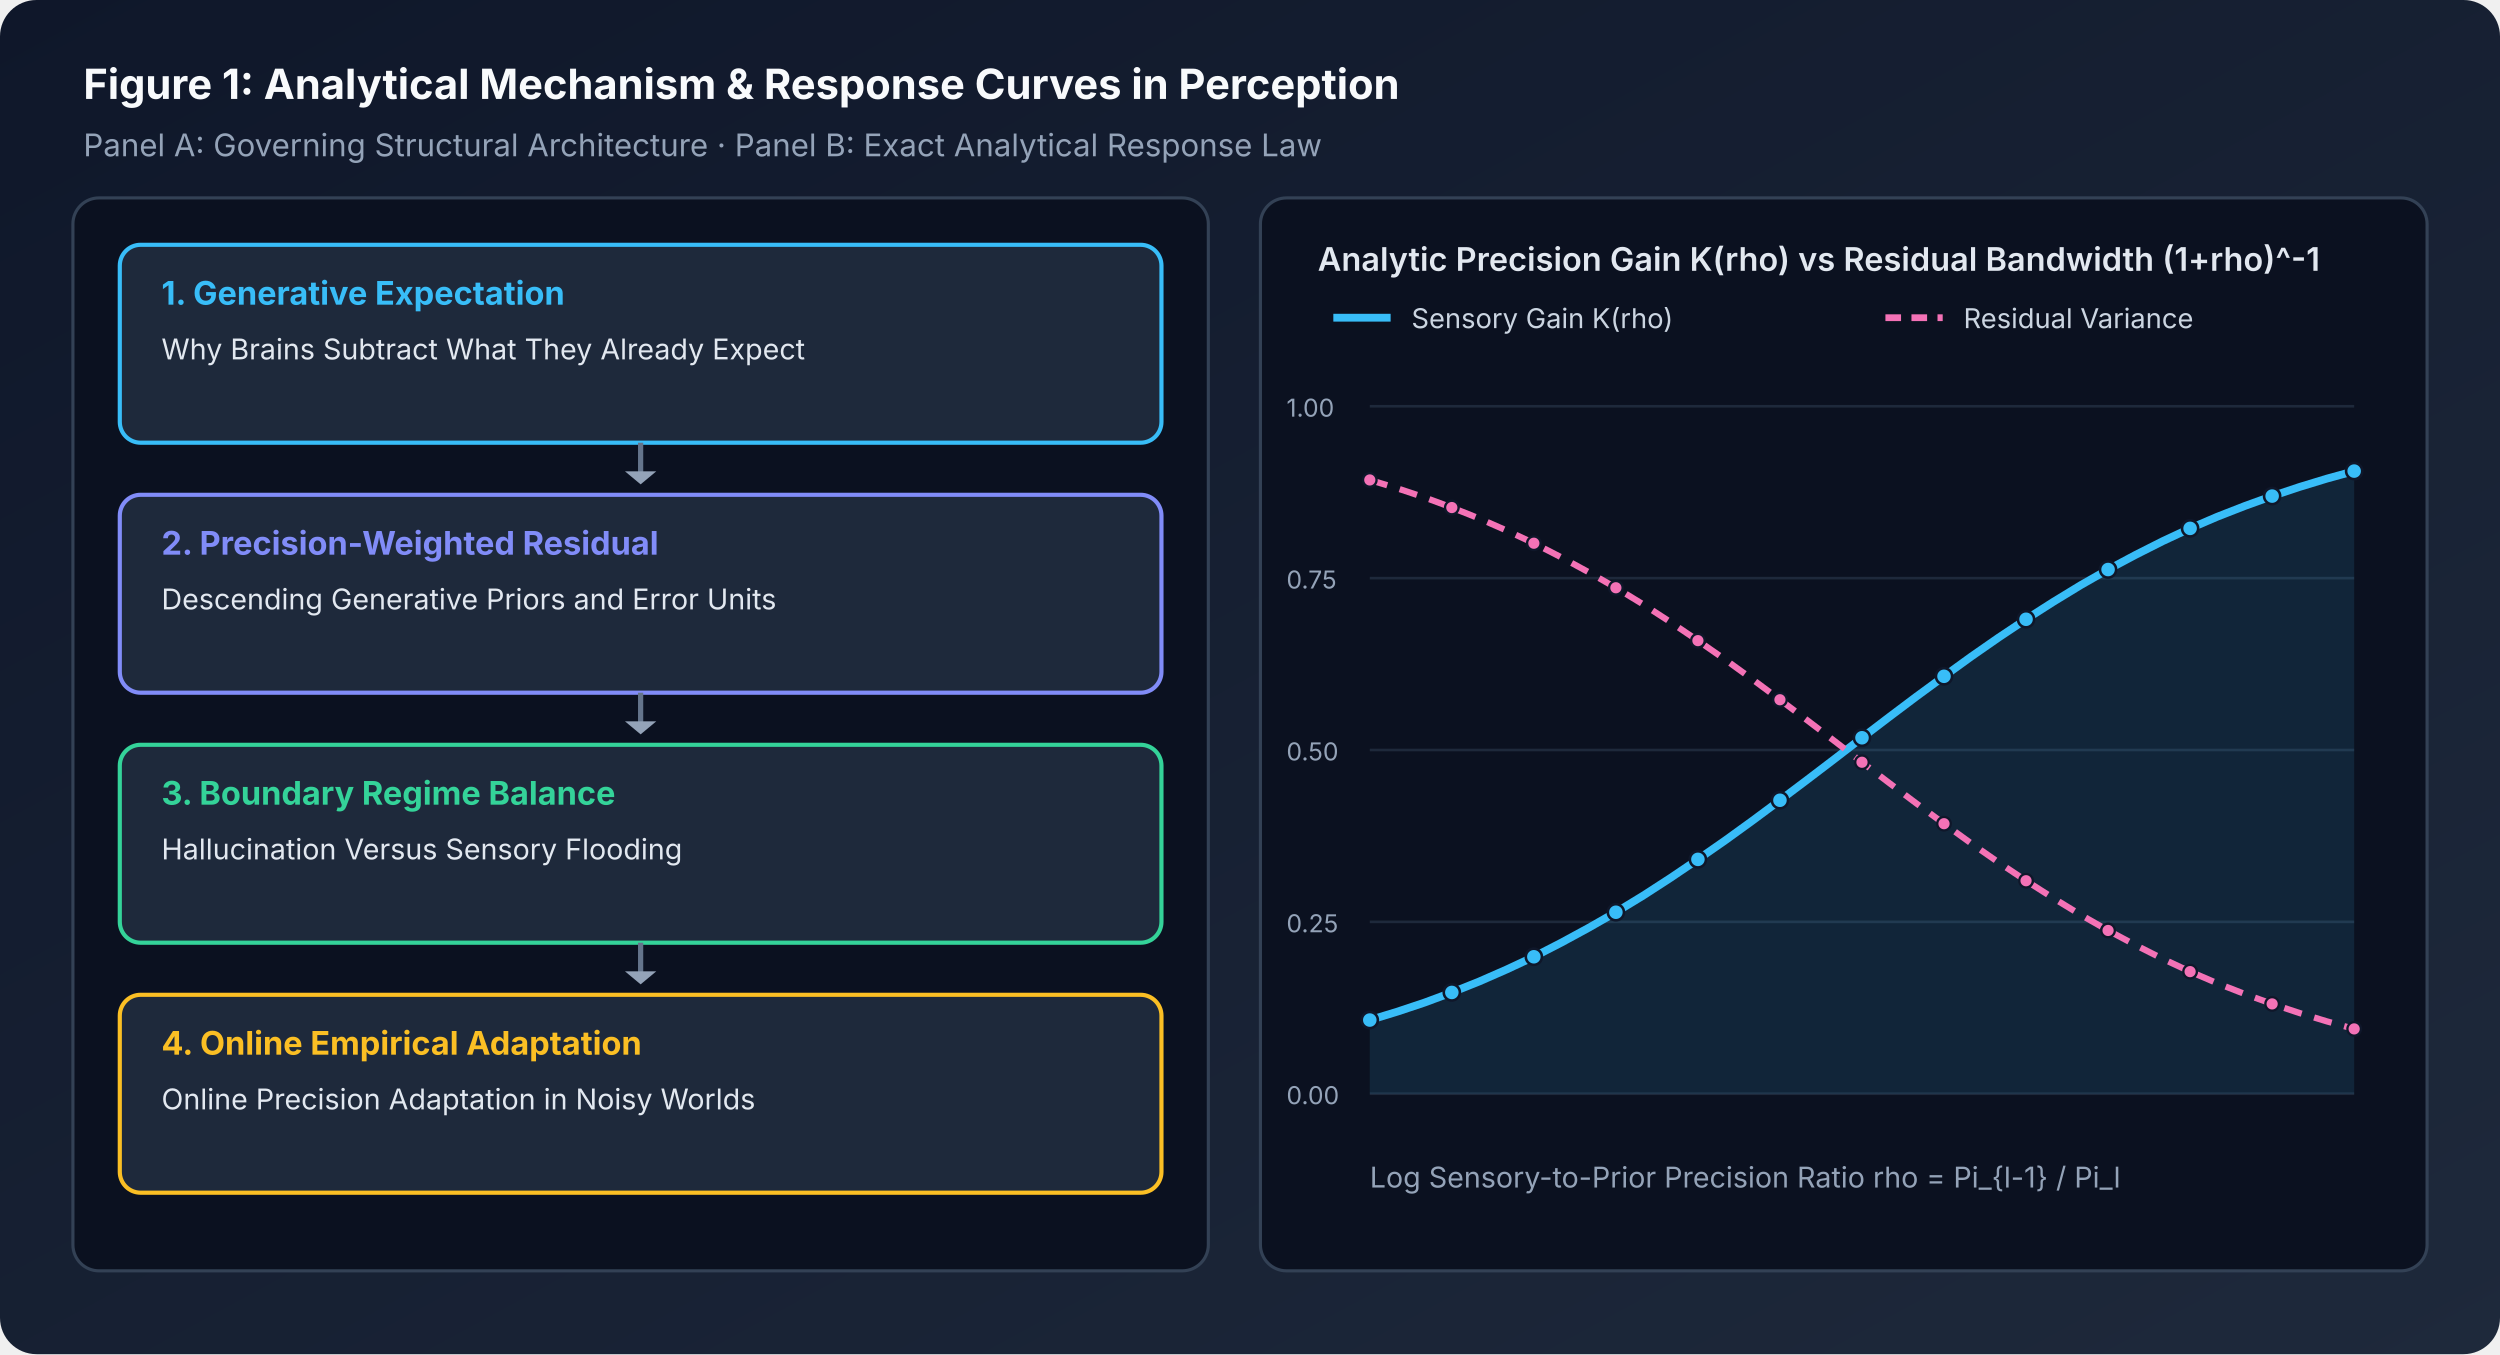
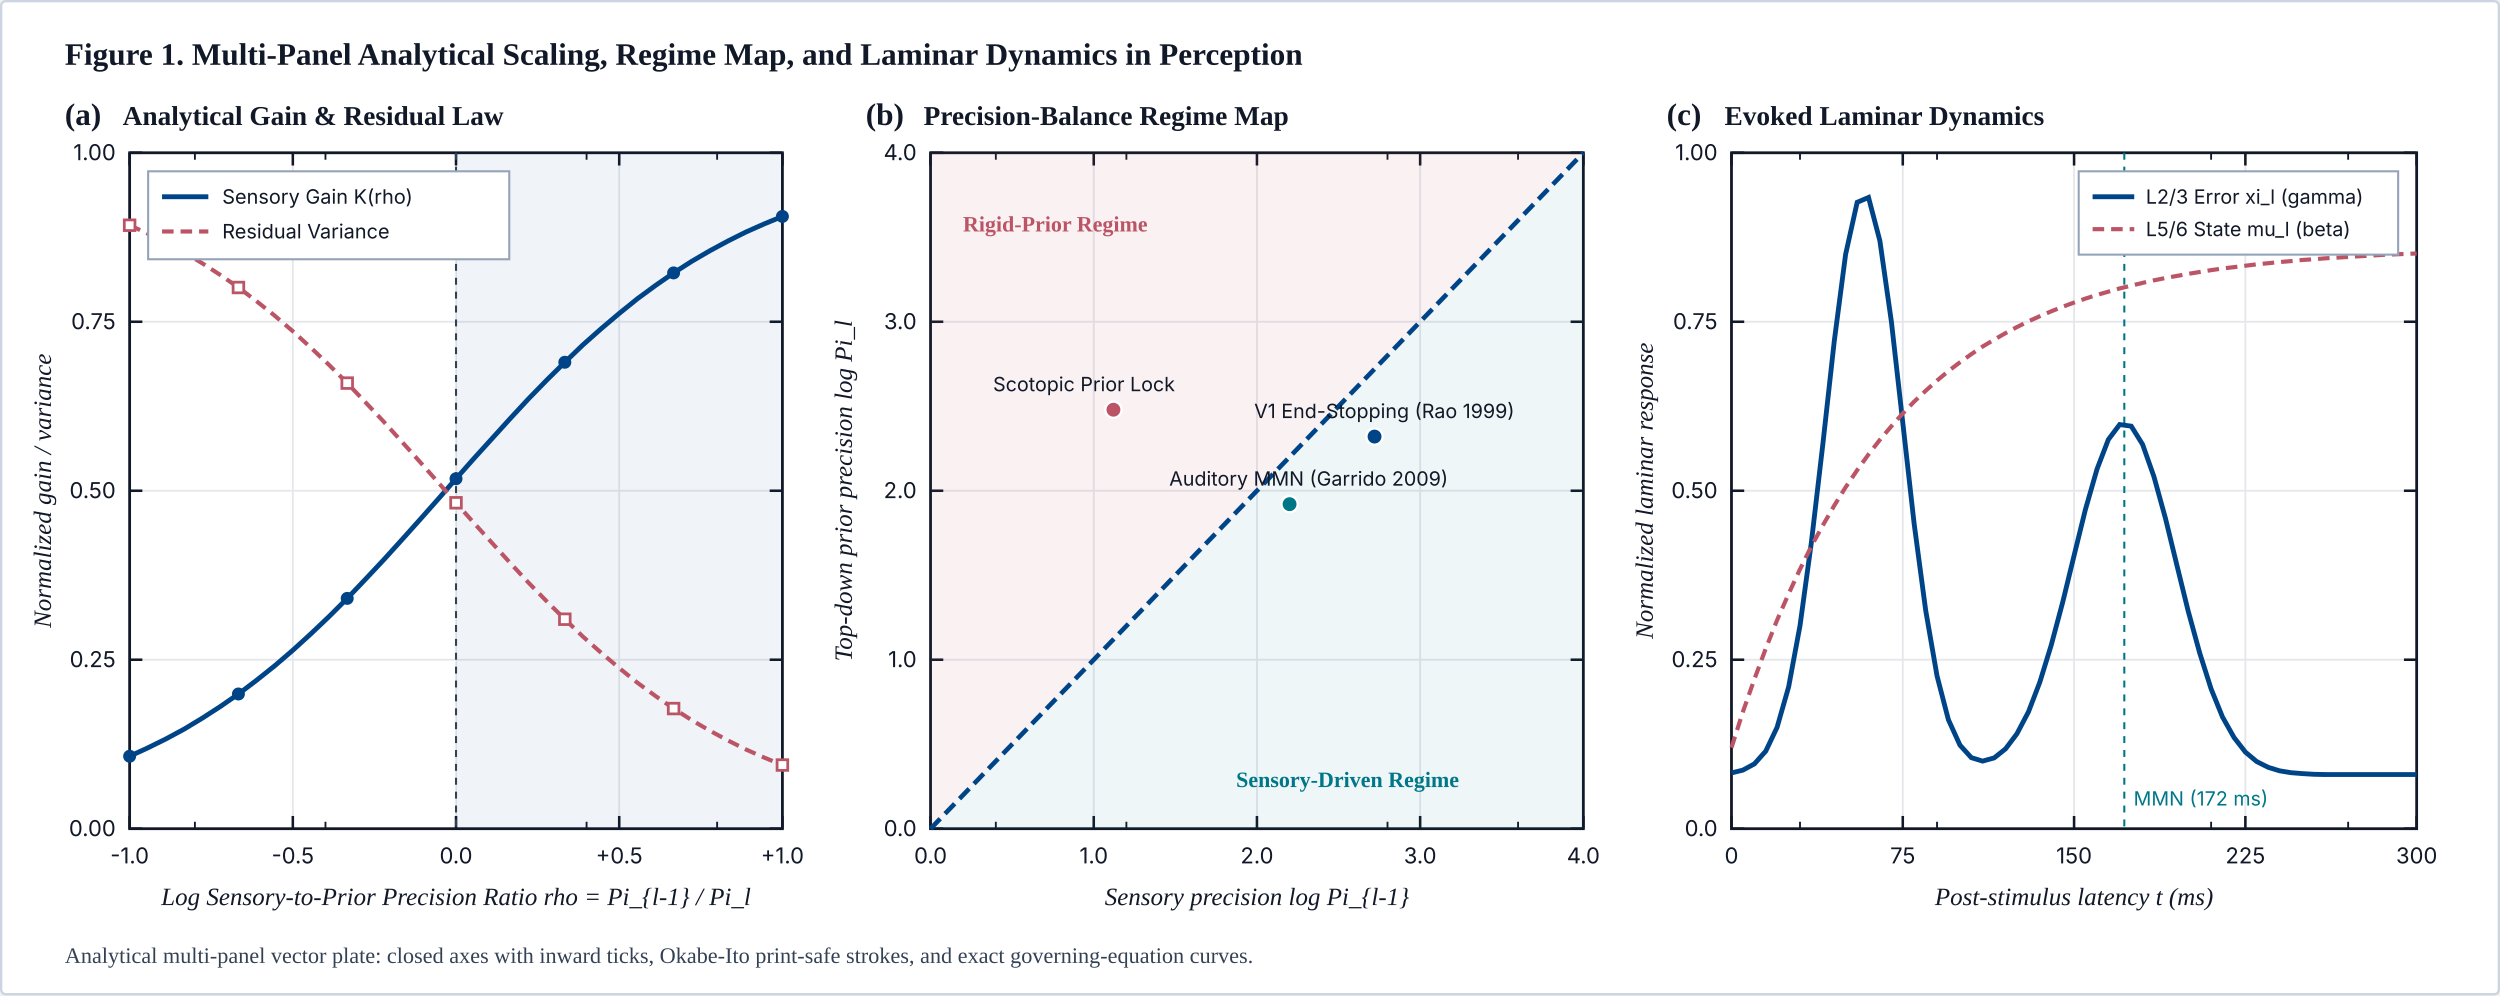
- <svg xmlns="http://www.w3.org/2000/svg" viewBox="0 0 960 520" width="960" height="520" role="img">
-   <defs>
-     <linearGradient id="domFigBg" x1="0%" y1="0%" x2="100%" y2="100%">
-       <stop offset="0%" stop-color="#0f172a" />
-       <stop offset="100%" stop-color="#1e293b" />
-     </linearGradient>
-   </defs>
-   <rect x="0" y="0" width="960" height="520" rx="14" fill="url(#domFigBg)" />
-   <text x="32" y="38" fill="#f8fafc" font-family="Inter, system-ui, sans-serif" font-size="16" font-weight="700">Figure 1: Analytical Mechanism &amp; Response Curves in Perception</text>
-   <text x="32" y="60" fill="#94a3b8" font-family="Inter, system-ui, sans-serif" font-size="12">Panel A: Governing Structural Architecture   ·   Panel B: Exact Analytical Response Law</text>
-   <rect x="28" y="76" width="436" height="412" rx="10" fill="#0b1120" stroke="#334155" stroke-width="1.2" />
-   <rect x="46" y="94" width="400" height="76" rx="8" fill="#1e293b" stroke="#38bdf8" stroke-width="1.6" />
-   <text x="62" y="117" fill="#38bdf8" font-family="Inter, system-ui, sans-serif" font-size="12.5" font-weight="700">1. Generative Expectation</text>
-   <text x="62" y="138" fill="#e2e8f0" font-family="Inter, system-ui, sans-serif" font-size="11">Why Brains Subtract What They Already Expect</text>
-   <line x1="246" y1="170" x2="246" y2="182" stroke="#64748b" stroke-width="2" />
-   <polygon points="240,181 252,181 246,186" fill="#94a3b8" />
-   <rect x="46" y="190" width="400" height="76" rx="8" fill="#1e293b" stroke="#818cf8" stroke-width="1.6" />
-   <text x="62" y="213" fill="#818cf8" font-family="Inter, system-ui, sans-serif" font-size="12.5" font-weight="700">2. Precision-Weighted Residual</text>
-   <text x="62" y="234" fill="#e2e8f0" font-family="Inter, system-ui, sans-serif" font-size="11">Descending Generative Priors and Error Units</text>
-   <line x1="246" y1="266" x2="246" y2="278" stroke="#64748b" stroke-width="2" />
-   <polygon points="240,277 252,277 246,282" fill="#94a3b8" />
-   <rect x="46" y="286" width="400" height="76" rx="8" fill="#1e293b" stroke="#34d399" stroke-width="1.6" />
-   <text x="62" y="309" fill="#34d399" font-family="Inter, system-ui, sans-serif" font-size="12.5" font-weight="700">3. Boundary Regime Balance</text>
-   <text x="62" y="330" fill="#e2e8f0" font-family="Inter, system-ui, sans-serif" font-size="11">Hallucination Versus Sensory Flooding</text>
-   <line x1="246" y1="362" x2="246" y2="374" stroke="#64748b" stroke-width="2" />
-   <polygon points="240,373 252,373 246,378" fill="#94a3b8" />
-   <rect x="46" y="382" width="400" height="76" rx="8" fill="#1e293b" stroke="#fbbf24" stroke-width="1.6" />
-   <text x="62" y="405" fill="#fbbf24" font-family="Inter, system-ui, sans-serif" font-size="12.5" font-weight="700">4. Online Empirical Adaptation</text>
-   <text x="62" y="426" fill="#e2e8f0" font-family="Inter, system-ui, sans-serif" font-size="11">Online Precision Adaptation in Noisy Worlds</text>
-   <rect x="484" y="76" width="448" height="412" rx="10" fill="#0b1120" stroke="#334155" stroke-width="1.2" />
-   <text x="506" y="104" fill="#e2e8f0" font-family="Inter, system-ui, sans-serif" font-size="12.5" font-weight="600">Analytic Precision Gain K(rho) vs Residual Bandwidth (1+rho)^-1</text>
-   <line x1="512" y1="122" x2="534" y2="122" stroke="#38bdf8" stroke-width="3" />
-   <text x="542" y="126" fill="#cbd5e1" font-family="Inter, system-ui, sans-serif" font-size="10.5">Sensory Gain K(rho)</text>
-   <line x1="724" y1="122" x2="746" y2="122" stroke="#f472b6" stroke-width="2.6" stroke-dasharray="6 4" />
-   <text x="754" y="126" fill="#cbd5e1" font-family="Inter, system-ui, sans-serif" font-size="10.5">Residual Variance</text>
-   <line x1="526" y1="420" x2="904" y2="420" stroke="#1e293b" stroke-width="1" />
-   <line x1="526" y1="354" x2="904" y2="354" stroke="#1e293b" stroke-width="1" />
-   <line x1="526" y1="288" x2="904" y2="288" stroke="#1e293b" stroke-width="1" />
-   <line x1="526" y1="222" x2="904" y2="222" stroke="#1e293b" stroke-width="1" />
-   <line x1="526" y1="156" x2="904" y2="156" stroke="#1e293b" stroke-width="1" />
-   <text x="494" y="424" fill="#94a3b8" font-family="Inter, system-ui, sans-serif" font-size="9.5">0.00</text>
-   <text x="494" y="358" fill="#94a3b8" font-family="Inter, system-ui, sans-serif" font-size="9.5">0.25</text>
-   <text x="494" y="292" fill="#94a3b8" font-family="Inter, system-ui, sans-serif" font-size="9.5">0.50</text>
-   <text x="494" y="226" fill="#94a3b8" font-family="Inter, system-ui, sans-serif" font-size="9.5">0.75</text>
-   <text x="494" y="160" fill="#94a3b8" font-family="Inter, system-ui, sans-serif" font-size="9.5">1.00</text>
-   <polygon points="526.0,420.0 526.0,391.7 536.5,388.5 547.0,385.0 557.5,381.1 568.0,376.9 578.5,372.3 589.0,367.4 599.5,362.0 610.0,356.3 620.5,350.3 631.0,343.9 641.5,337.1 652.0,330.0 662.5,322.7 673.0,315.1 683.5,307.3 694.0,299.4 704.5,291.4 715.0,283.3 725.5,275.3 736.0,267.4 746.5,259.7 757.0,252.1 767.5,244.8 778.0,237.8 788.5,231.1 799.0,224.7 809.5,218.7 820.0,213.1 830.5,207.8 841.0,202.9 851.5,198.4 862.0,194.3 872.5,190.5 883.0,187.0 893.5,183.8 904.0,180.9 904.0,420.0" fill="#38bdf8" opacity="0.12" />
-   <path d="M526.0,391.7 L536.5,388.5 L547.0,385.0 L557.5,381.1 L568.0,376.9 L578.5,372.3 L589.0,367.4 L599.5,362.0 L610.0,356.3 L620.5,350.3 L631.0,343.9 L641.5,337.1 L652.0,330.0 L662.5,322.7 L673.0,315.1 L683.5,307.3 L694.0,299.4 L704.5,291.4 L715.0,283.3 L725.5,275.3 L736.0,267.4 L746.5,259.7 L757.0,252.1 L767.5,244.8 L778.0,237.8 L788.5,231.1 L799.0,224.7 L809.5,218.7 L820.0,213.1 L830.5,207.8 L841.0,202.9 L851.5,198.4 L862.0,194.3 L872.5,190.5 L883.0,187.0 L893.5,183.8 L904.0,180.9" fill="none" stroke="#38bdf8" stroke-width="3.0" />
-   <path d="M526.0,184.3 L536.5,187.5 L547.0,191.0 L557.5,194.9 L568.0,199.1 L578.5,203.7 L589.0,208.6 L599.5,214.0 L610.0,219.7 L620.5,225.7 L631.0,232.1 L641.5,238.9 L652.0,246.0 L662.5,253.3 L673.0,260.9 L683.5,268.7 L694.0,276.6 L704.5,284.6 L715.0,292.7 L725.5,300.7 L736.0,308.6 L746.5,316.3 L757.0,323.9 L767.5,331.2 L778.0,338.2 L788.5,344.9 L799.0,351.3 L809.5,357.3 L820.0,362.9 L830.5,368.2 L841.0,373.1 L851.5,377.6 L862.0,381.7 L872.5,385.5 L883.0,389.0 L893.5,392.2 L904.0,395.1" fill="none" stroke="#f472b6" stroke-width="2.4" stroke-dasharray="7 5" />
-   <circle cx="526.0" cy="391.7" r="3.1" fill="#38bdf8" stroke="#0f172a" stroke-width="1.0" />
-   <circle cx="526.0" cy="184.3" r="2.6" fill="#f472b6" stroke="#0f172a" stroke-width="0.9" />
-   <circle cx="557.5" cy="381.1" r="3.1" fill="#38bdf8" stroke="#0f172a" stroke-width="1.0" />
-   <circle cx="557.5" cy="194.9" r="2.6" fill="#f472b6" stroke="#0f172a" stroke-width="0.9" />
-   <circle cx="589.0" cy="367.4" r="3.1" fill="#38bdf8" stroke="#0f172a" stroke-width="1.0" />
-   <circle cx="589.0" cy="208.6" r="2.6" fill="#f472b6" stroke="#0f172a" stroke-width="0.9" />
-   <circle cx="620.5" cy="350.3" r="3.1" fill="#38bdf8" stroke="#0f172a" stroke-width="1.0" />
-   <circle cx="620.5" cy="225.7" r="2.6" fill="#f472b6" stroke="#0f172a" stroke-width="0.9" />
-   <circle cx="652.0" cy="330.0" r="3.1" fill="#38bdf8" stroke="#0f172a" stroke-width="1.0" />
-   <circle cx="652.0" cy="246.0" r="2.6" fill="#f472b6" stroke="#0f172a" stroke-width="0.9" />
-   <circle cx="683.5" cy="307.3" r="3.1" fill="#38bdf8" stroke="#0f172a" stroke-width="1.0" />
-   <circle cx="683.5" cy="268.7" r="2.6" fill="#f472b6" stroke="#0f172a" stroke-width="0.9" />
-   <circle cx="715.0" cy="283.3" r="3.1" fill="#38bdf8" stroke="#0f172a" stroke-width="1.0" />
-   <circle cx="715.0" cy="292.7" r="2.6" fill="#f472b6" stroke="#0f172a" stroke-width="0.9" />
-   <circle cx="746.5" cy="259.7" r="3.1" fill="#38bdf8" stroke="#0f172a" stroke-width="1.0" />
-   <circle cx="746.5" cy="316.3" r="2.6" fill="#f472b6" stroke="#0f172a" stroke-width="0.9" />
-   <circle cx="778.0" cy="237.8" r="3.1" fill="#38bdf8" stroke="#0f172a" stroke-width="1.0" />
-   <circle cx="778.0" cy="338.2" r="2.6" fill="#f472b6" stroke="#0f172a" stroke-width="0.9" />
-   <circle cx="809.5" cy="218.7" r="3.1" fill="#38bdf8" stroke="#0f172a" stroke-width="1.0" />
-   <circle cx="809.5" cy="357.3" r="2.6" fill="#f472b6" stroke="#0f172a" stroke-width="0.9" />
-   <circle cx="841.0" cy="202.9" r="3.1" fill="#38bdf8" stroke="#0f172a" stroke-width="1.0" />
-   <circle cx="841.0" cy="373.1" r="2.6" fill="#f472b6" stroke="#0f172a" stroke-width="0.9" />
-   <circle cx="872.5" cy="190.5" r="3.1" fill="#38bdf8" stroke="#0f172a" stroke-width="1.0" />
-   <circle cx="872.5" cy="385.5" r="2.6" fill="#f472b6" stroke="#0f172a" stroke-width="0.9" />
-   <circle cx="904.0" cy="180.9" r="3.1" fill="#38bdf8" stroke="#0f172a" stroke-width="1.0" />
-   <circle cx="904.0" cy="395.1" r="2.6" fill="#f472b6" stroke="#0f172a" stroke-width="0.9" />
-   <text x="526" y="456" fill="#94a3b8" font-family="Inter, system-ui, sans-serif" font-size="11">Log Sensory-to-Prior Precision Ratio rho = Pi_{l-1} / Pi_l</text>
+ <svg xmlns="http://www.w3.org/2000/svg" viewBox="0 0 1080 430" width="1080" height="430" role="img" data-figure-style="journal-multipanel">
+   <rect x="0.5" y="0.5" width="1079" height="429" rx="2" fill="#ffffff" stroke="#cbd5e1" stroke-width="1" />
+   <text x="28" y="28" fill="#111827" font-family="Georgia, 'Times New Roman', serif" font-size="13.5" font-weight="700">Figure 1. Multi-Panel Analytical Scaling, Regime Map, and Laminar Dynamics in Perception</text>
+   <text x="28.0" y="54.0" fill="#111827" font-family="Georgia, 'Times New Roman', serif" font-size="13.5" font-weight="700">(a)</text>
+   <text x="53.0" y="54.0" fill="#111827" font-family="Georgia, 'Times New Roman', serif" font-size="11.8" font-weight="600">Analytical Gain &amp; Residual Law</text>
+   <line x1="56.0" y1="358.0" x2="338.0" y2="358.0" stroke="#e5e7eb" stroke-width="0.8" />
+   <line x1="56.0" y1="285.0" x2="338.0" y2="285.0" stroke="#e5e7eb" stroke-width="0.8" />
+   <line x1="56.0" y1="212.0" x2="338.0" y2="212.0" stroke="#e5e7eb" stroke-width="0.8" />
+   <line x1="56.0" y1="139.0" x2="338.0" y2="139.0" stroke="#e5e7eb" stroke-width="0.8" />
+   <line x1="56.0" y1="66.0" x2="338.0" y2="66.0" stroke="#e5e7eb" stroke-width="0.8" />
+   <line x1="56.0" y1="66.0" x2="56.0" y2="358.0" stroke="#e5e7eb" stroke-width="0.8" />
+   <line x1="126.5" y1="66.0" x2="126.5" y2="358.0" stroke="#e5e7eb" stroke-width="0.8" />
+   <line x1="197.0" y1="66.0" x2="197.0" y2="358.0" stroke="#e5e7eb" stroke-width="0.8" />
+   <line x1="267.5" y1="66.0" x2="267.5" y2="358.0" stroke="#e5e7eb" stroke-width="0.8" />
+   <line x1="338.0" y1="66.0" x2="338.0" y2="358.0" stroke="#e5e7eb" stroke-width="0.8" />
+   <rect x="56.0" y="66.0" width="282.0" height="292.0" fill="none" stroke="#111827" stroke-width="1.2" />
+   <line x1="56.0" y1="358.0" x2="56.0" y2="352.5" stroke="#111827" stroke-width="1.1" />
+   <line x1="56.0" y1="66.0" x2="56.0" y2="71.5" stroke="#111827" stroke-width="1.1" />
+   <text x="56.0" y="373.0" text-anchor="middle" fill="#111827" font-family="Inter, 'Helvetica Neue', Arial, sans-serif" font-size="9.5">-1.0</text>
+   <line x1="126.5" y1="358.0" x2="126.5" y2="352.5" stroke="#111827" stroke-width="1.1" />
+   <line x1="126.5" y1="66.0" x2="126.5" y2="71.5" stroke="#111827" stroke-width="1.1" />
+   <text x="126.5" y="373.0" text-anchor="middle" fill="#111827" font-family="Inter, 'Helvetica Neue', Arial, sans-serif" font-size="9.5">-0.5</text>
+   <line x1="197.0" y1="358.0" x2="197.0" y2="352.5" stroke="#111827" stroke-width="1.1" />
+   <line x1="197.0" y1="66.0" x2="197.0" y2="71.5" stroke="#111827" stroke-width="1.1" />
+   <text x="197.0" y="373.0" text-anchor="middle" fill="#111827" font-family="Inter, 'Helvetica Neue', Arial, sans-serif" font-size="9.5">0.0</text>
+   <line x1="267.5" y1="358.0" x2="267.5" y2="352.5" stroke="#111827" stroke-width="1.1" />
+   <line x1="267.5" y1="66.0" x2="267.5" y2="71.5" stroke="#111827" stroke-width="1.1" />
+   <text x="267.5" y="373.0" text-anchor="middle" fill="#111827" font-family="Inter, 'Helvetica Neue', Arial, sans-serif" font-size="9.5">+0.5</text>
+   <line x1="338.0" y1="358.0" x2="338.0" y2="352.5" stroke="#111827" stroke-width="1.1" />
+   <line x1="338.0" y1="66.0" x2="338.0" y2="71.5" stroke="#111827" stroke-width="1.1" />
+   <text x="338.0" y="373.0" text-anchor="middle" fill="#111827" font-family="Inter, 'Helvetica Neue', Arial, sans-serif" font-size="9.5">+1.0</text>
+   <line x1="84.2" y1="358.0" x2="84.2" y2="355.0" stroke="#111827" stroke-width="0.8" />
+   <line x1="84.2" y1="66.0" x2="84.2" y2="69.0" stroke="#111827" stroke-width="0.8" />
+   <line x1="140.6" y1="358.0" x2="140.6" y2="355.0" stroke="#111827" stroke-width="0.8" />
+   <line x1="140.6" y1="66.0" x2="140.6" y2="69.0" stroke="#111827" stroke-width="0.8" />
+   <line x1="197.0" y1="358.0" x2="197.0" y2="355.0" stroke="#111827" stroke-width="0.8" />
+   <line x1="197.0" y1="66.0" x2="197.0" y2="69.0" stroke="#111827" stroke-width="0.8" />
+   <line x1="253.4" y1="358.0" x2="253.4" y2="355.0" stroke="#111827" stroke-width="0.8" />
+   <line x1="253.4" y1="66.0" x2="253.4" y2="69.0" stroke="#111827" stroke-width="0.8" />
+   <line x1="309.8" y1="358.0" x2="309.8" y2="355.0" stroke="#111827" stroke-width="0.8" />
+   <line x1="309.8" y1="66.0" x2="309.8" y2="69.0" stroke="#111827" stroke-width="0.8" />
+   <line x1="56.0" y1="358.0" x2="61.5" y2="358.0" stroke="#111827" stroke-width="1.1" />
+   <line x1="338.0" y1="358.0" x2="332.5" y2="358.0" stroke="#111827" stroke-width="1.1" />
+   <text x="50.0" y="361.2" text-anchor="end" fill="#111827" font-family="Inter, 'Helvetica Neue', Arial, sans-serif" font-size="9.5">0.00</text>
+   <line x1="56.0" y1="285.0" x2="61.5" y2="285.0" stroke="#111827" stroke-width="1.1" />
+   <line x1="338.0" y1="285.0" x2="332.5" y2="285.0" stroke="#111827" stroke-width="1.1" />
+   <text x="50.0" y="288.2" text-anchor="end" fill="#111827" font-family="Inter, 'Helvetica Neue', Arial, sans-serif" font-size="9.5">0.25</text>
+   <line x1="56.0" y1="212.0" x2="61.5" y2="212.0" stroke="#111827" stroke-width="1.1" />
+   <line x1="338.0" y1="212.0" x2="332.5" y2="212.0" stroke="#111827" stroke-width="1.1" />
+   <text x="50.0" y="215.2" text-anchor="end" fill="#111827" font-family="Inter, 'Helvetica Neue', Arial, sans-serif" font-size="9.5">0.50</text>
+   <line x1="56.0" y1="139.0" x2="61.5" y2="139.0" stroke="#111827" stroke-width="1.1" />
+   <line x1="338.0" y1="139.0" x2="332.5" y2="139.0" stroke="#111827" stroke-width="1.1" />
+   <text x="50.0" y="142.2" text-anchor="end" fill="#111827" font-family="Inter, 'Helvetica Neue', Arial, sans-serif" font-size="9.5">0.75</text>
+   <line x1="56.0" y1="66.0" x2="61.5" y2="66.0" stroke="#111827" stroke-width="1.1" />
+   <line x1="338.0" y1="66.0" x2="332.5" y2="66.0" stroke="#111827" stroke-width="1.1" />
+   <text x="50.0" y="69.2" text-anchor="end" fill="#111827" font-family="Inter, 'Helvetica Neue', Arial, sans-serif" font-size="9.5">1.00</text>
+   <text x="197.0" y="391.0" text-anchor="middle" fill="#111827" font-family="Georgia, 'Times New Roman', serif" font-size="10.8" font-style="italic">Log Sensory-to-Prior Precision Ratio rho = Pi_{l-1} / Pi_l</text>
+   <text x="22.0" y="212.0" text-anchor="middle" transform="rotate(-90 22.0 212.0)" fill="#111827" font-family="Georgia, 'Times New Roman', serif" font-size="10.8" font-style="italic">Normalized gain / variance</text>
+   <rect x="197.0" y="66.0" width="141.0" height="292.0" fill="#004488" fill-opacity="0.06" />
+   <line x1="197.0" y1="66.0" x2="197.0" y2="358.0" stroke="#334155" stroke-width="0.9" stroke-dasharray="3 3" />
+   <path d="M56.0,326.7 L63.8,323.1 L71.7,319.2 L79.5,315.0 L87.3,310.3 L95.2,305.2 L103.0,299.8 L110.8,293.9 L118.7,287.6 L126.5,280.9 L134.3,273.8 L142.2,266.3 L150.0,258.5 L157.8,250.3 L165.7,241.9 L173.5,233.3 L181.3,224.6 L189.2,215.7 L197.0,206.8 L204.8,198.0 L212.7,189.3 L220.5,180.7 L228.3,172.3 L236.2,164.2 L244.0,156.5 L251.8,149.0 L259.7,142.0 L267.5,135.4 L275.3,129.1 L283.2,123.3 L291.0,117.9 L298.8,112.9 L306.7,108.3 L314.5,104.1 L322.3,100.2 L330.2,96.7 L338.0,93.5" fill="none" stroke="#004488" stroke-width="2.1" />
+   <path d="M56.0,97.3 L63.8,100.9 L71.7,104.8 L79.5,109.0 L87.3,113.7 L95.2,118.8 L103.0,124.2 L110.8,130.1 L118.7,136.4 L126.5,143.1 L134.3,150.2 L142.2,157.7 L150.0,165.5 L157.8,173.7 L165.7,182.1 L173.5,190.7 L181.3,199.4 L189.2,208.3 L197.0,217.2 L204.8,226.0 L212.7,234.7 L220.5,243.3 L228.3,251.7 L236.2,259.8 L244.0,267.5 L251.8,275.0 L259.7,282.0 L267.5,288.6 L275.3,294.9 L283.2,300.7 L291.0,306.1 L298.8,311.1 L306.7,315.7 L314.5,319.9 L322.3,323.8 L330.2,327.3 L338.0,330.5" fill="none" stroke="#bb5566" stroke-width="1.8" stroke-dasharray="5 3" />
+   <circle cx="56.0" cy="326.7" r="2.8" fill="#004488" />
+   <rect x="53.7" y="95.0" width="4.6" height="4.6" fill="#ffffff" stroke="#bb5566" stroke-width="1.2" />
+   <circle cx="103.0" cy="299.8" r="2.8" fill="#004488" />
+   <rect x="100.7" y="121.9" width="4.6" height="4.6" fill="#ffffff" stroke="#bb5566" stroke-width="1.2" />
+   <circle cx="150.0" cy="258.5" r="2.8" fill="#004488" />
+   <rect x="147.7" y="163.2" width="4.6" height="4.6" fill="#ffffff" stroke="#bb5566" stroke-width="1.2" />
+   <circle cx="197.0" cy="206.8" r="2.8" fill="#004488" />
+   <rect x="194.7" y="214.9" width="4.6" height="4.6" fill="#ffffff" stroke="#bb5566" stroke-width="1.2" />
+   <circle cx="244.0" cy="156.5" r="2.8" fill="#004488" />
+   <rect x="241.7" y="265.2" width="4.6" height="4.6" fill="#ffffff" stroke="#bb5566" stroke-width="1.2" />
+   <circle cx="291.0" cy="117.9" r="2.8" fill="#004488" />
+   <rect x="288.7" y="303.8" width="4.6" height="4.6" fill="#ffffff" stroke="#bb5566" stroke-width="1.2" />
+   <circle cx="338.0" cy="93.5" r="2.8" fill="#004488" />
+   <rect x="335.7" y="328.2" width="4.6" height="4.6" fill="#ffffff" stroke="#bb5566" stroke-width="1.2" />
+   <rect x="64.0" y="74.0" width="156" height="38" fill="#ffffff" stroke="#94a3b8" stroke-width="0.9" />
+   <line x1="70.0" y1="85.0" x2="90.0" y2="85.0" stroke="#004488" stroke-width="2.1" />
+   <text x="96.0" y="88.0" fill="#111827" font-family="Inter, 'Helvetica Neue', Arial, sans-serif" font-size="8.6">Sensory Gain K(rho)</text>
+   <line x1="70.0" y1="100.0" x2="90.0" y2="100.0" stroke="#bb5566" stroke-width="1.8" stroke-dasharray="5 3" />
+   <text x="96.0" y="103.0" fill="#111827" font-family="Inter, 'Helvetica Neue', Arial, sans-serif" font-size="8.6">Residual Variance</text>
+   <text x="374.0" y="54.0" fill="#111827" font-family="Georgia, 'Times New Roman', serif" font-size="13.5" font-weight="700">(b)</text>
+   <text x="399.0" y="54.0" fill="#111827" font-family="Georgia, 'Times New Roman', serif" font-size="11.8" font-weight="600">Precision-Balance Regime Map</text>
+   <line x1="402.0" y1="358.0" x2="684.0" y2="358.0" stroke="#e5e7eb" stroke-width="0.8" />
+   <line x1="402.0" y1="285.0" x2="684.0" y2="285.0" stroke="#e5e7eb" stroke-width="0.8" />
+   <line x1="402.0" y1="212.0" x2="684.0" y2="212.0" stroke="#e5e7eb" stroke-width="0.8" />
+   <line x1="402.0" y1="139.0" x2="684.0" y2="139.0" stroke="#e5e7eb" stroke-width="0.8" />
+   <line x1="402.0" y1="66.0" x2="684.0" y2="66.0" stroke="#e5e7eb" stroke-width="0.8" />
+   <line x1="402.0" y1="66.0" x2="402.0" y2="358.0" stroke="#e5e7eb" stroke-width="0.8" />
+   <line x1="472.5" y1="66.0" x2="472.5" y2="358.0" stroke="#e5e7eb" stroke-width="0.8" />
+   <line x1="543.0" y1="66.0" x2="543.0" y2="358.0" stroke="#e5e7eb" stroke-width="0.8" />
+   <line x1="613.5" y1="66.0" x2="613.5" y2="358.0" stroke="#e5e7eb" stroke-width="0.8" />
+   <line x1="684.0" y1="66.0" x2="684.0" y2="358.0" stroke="#e5e7eb" stroke-width="0.8" />
+   <rect x="402.0" y="66.0" width="282.0" height="292.0" fill="none" stroke="#111827" stroke-width="1.2" />
+   <line x1="402.0" y1="358.0" x2="402.0" y2="352.5" stroke="#111827" stroke-width="1.1" />
+   <line x1="402.0" y1="66.0" x2="402.0" y2="71.5" stroke="#111827" stroke-width="1.1" />
+   <text x="402.0" y="373.0" text-anchor="middle" fill="#111827" font-family="Inter, 'Helvetica Neue', Arial, sans-serif" font-size="9.5">0.0</text>
+   <line x1="472.5" y1="358.0" x2="472.5" y2="352.5" stroke="#111827" stroke-width="1.1" />
+   <line x1="472.5" y1="66.0" x2="472.5" y2="71.5" stroke="#111827" stroke-width="1.1" />
+   <text x="472.5" y="373.0" text-anchor="middle" fill="#111827" font-family="Inter, 'Helvetica Neue', Arial, sans-serif" font-size="9.5">1.0</text>
+   <line x1="543.0" y1="358.0" x2="543.0" y2="352.5" stroke="#111827" stroke-width="1.1" />
+   <line x1="543.0" y1="66.0" x2="543.0" y2="71.5" stroke="#111827" stroke-width="1.1" />
+   <text x="543.0" y="373.0" text-anchor="middle" fill="#111827" font-family="Inter, 'Helvetica Neue', Arial, sans-serif" font-size="9.5">2.0</text>
+   <line x1="613.5" y1="358.0" x2="613.5" y2="352.5" stroke="#111827" stroke-width="1.1" />
+   <line x1="613.5" y1="66.0" x2="613.5" y2="71.5" stroke="#111827" stroke-width="1.1" />
+   <text x="613.5" y="373.0" text-anchor="middle" fill="#111827" font-family="Inter, 'Helvetica Neue', Arial, sans-serif" font-size="9.5">3.0</text>
+   <line x1="684.0" y1="358.0" x2="684.0" y2="352.5" stroke="#111827" stroke-width="1.1" />
+   <line x1="684.0" y1="66.0" x2="684.0" y2="71.5" stroke="#111827" stroke-width="1.1" />
+   <text x="684.0" y="373.0" text-anchor="middle" fill="#111827" font-family="Inter, 'Helvetica Neue', Arial, sans-serif" font-size="9.5">4.0</text>
+   <line x1="430.2" y1="358.0" x2="430.2" y2="355.0" stroke="#111827" stroke-width="0.8" />
+   <line x1="430.2" y1="66.0" x2="430.2" y2="69.0" stroke="#111827" stroke-width="0.8" />
+   <line x1="486.6" y1="358.0" x2="486.6" y2="355.0" stroke="#111827" stroke-width="0.8" />
+   <line x1="486.6" y1="66.0" x2="486.6" y2="69.0" stroke="#111827" stroke-width="0.8" />
+   <line x1="543.0" y1="358.0" x2="543.0" y2="355.0" stroke="#111827" stroke-width="0.8" />
+   <line x1="543.0" y1="66.0" x2="543.0" y2="69.0" stroke="#111827" stroke-width="0.8" />
+   <line x1="599.4" y1="358.0" x2="599.4" y2="355.0" stroke="#111827" stroke-width="0.8" />
+   <line x1="599.4" y1="66.0" x2="599.4" y2="69.0" stroke="#111827" stroke-width="0.8" />
+   <line x1="655.8" y1="358.0" x2="655.8" y2="355.0" stroke="#111827" stroke-width="0.8" />
+   <line x1="655.8" y1="66.0" x2="655.8" y2="69.0" stroke="#111827" stroke-width="0.8" />
+   <line x1="402.0" y1="358.0" x2="407.5" y2="358.0" stroke="#111827" stroke-width="1.1" />
+   <line x1="684.0" y1="358.0" x2="678.5" y2="358.0" stroke="#111827" stroke-width="1.1" />
+   <text x="396.0" y="361.2" text-anchor="end" fill="#111827" font-family="Inter, 'Helvetica Neue', Arial, sans-serif" font-size="9.5">0.0</text>
+   <line x1="402.0" y1="285.0" x2="407.5" y2="285.0" stroke="#111827" stroke-width="1.1" />
+   <line x1="684.0" y1="285.0" x2="678.5" y2="285.0" stroke="#111827" stroke-width="1.1" />
+   <text x="396.0" y="288.2" text-anchor="end" fill="#111827" font-family="Inter, 'Helvetica Neue', Arial, sans-serif" font-size="9.5">1.0</text>
+   <line x1="402.0" y1="212.0" x2="407.5" y2="212.0" stroke="#111827" stroke-width="1.1" />
+   <line x1="684.0" y1="212.0" x2="678.5" y2="212.0" stroke="#111827" stroke-width="1.1" />
+   <text x="396.0" y="215.2" text-anchor="end" fill="#111827" font-family="Inter, 'Helvetica Neue', Arial, sans-serif" font-size="9.5">2.0</text>
+   <line x1="402.0" y1="139.0" x2="407.5" y2="139.0" stroke="#111827" stroke-width="1.1" />
+   <line x1="684.0" y1="139.0" x2="678.5" y2="139.0" stroke="#111827" stroke-width="1.1" />
+   <text x="396.0" y="142.2" text-anchor="end" fill="#111827" font-family="Inter, 'Helvetica Neue', Arial, sans-serif" font-size="9.5">3.0</text>
+   <line x1="402.0" y1="66.0" x2="407.5" y2="66.0" stroke="#111827" stroke-width="1.1" />
+   <line x1="684.0" y1="66.0" x2="678.5" y2="66.0" stroke="#111827" stroke-width="1.1" />
+   <text x="396.0" y="69.2" text-anchor="end" fill="#111827" font-family="Inter, 'Helvetica Neue', Arial, sans-serif" font-size="9.5">4.0</text>
+   <text x="543.0" y="391.0" text-anchor="middle" fill="#111827" font-family="Georgia, 'Times New Roman', serif" font-size="10.8" font-style="italic">Sensory precision log Pi_{l-1}</text>
+   <text x="368.0" y="212.0" text-anchor="middle" transform="rotate(-90 368.0 212.0)" fill="#111827" font-family="Georgia, 'Times New Roman', serif" font-size="10.8" font-style="italic">Top-down prior precision log Pi_l</text>
+   <polygon points="402.0,66.0 684.0,66.0 402.0,358.0" fill="#bb5566" fill-opacity="0.08" />
+   <polygon points="684.0,358.0 684.0,66.0 402.0,358.0" fill="#007788" fill-opacity="0.07" />
+   <line x1="402.0" y1="358.0" x2="684.0" y2="66.0" stroke="#004488" stroke-width="2.0" stroke-dasharray="6 3" />
+   <text x="416.0" y="100.0" fill="#bb5566" font-family="Georgia, 'Times New Roman', serif" font-size="9.5" font-weight="600">Rigid-Prior Regime</text>
+   <text x="534.0" y="340.0" fill="#007788" font-family="Georgia, 'Times New Roman', serif" font-size="9.5" font-weight="600">Sensory-Driven Regime</text>
+   <circle cx="593.8" cy="188.6" r="3.5" fill="#004488" stroke="#ffffff" stroke-width="1" />
+   <text x="541.8" y="180.6" fill="#111827" font-family="Inter, 'Helvetica Neue', Arial, sans-serif" font-size="8.5">V1 End-Stopping (Rao 1999)</text>
+   <circle cx="557.1" cy="217.8" r="3.5" fill="#007788" stroke="#ffffff" stroke-width="1" />
+   <text x="505.1" y="209.8" fill="#111827" font-family="Inter, 'Helvetica Neue', Arial, sans-serif" font-size="8.5">Auditory MMN (Garrido 2009)</text>
+   <circle cx="481.0" cy="177.0" r="3.5" fill="#bb5566" stroke="#ffffff" stroke-width="1" />
+   <text x="429.0" y="169.0" fill="#111827" font-family="Inter, 'Helvetica Neue', Arial, sans-serif" font-size="8.5">Scotopic Prior Lock</text>
+   <text x="720.0" y="54.0" fill="#111827" font-family="Georgia, 'Times New Roman', serif" font-size="13.5" font-weight="700">(c)</text>
+   <text x="745.0" y="54.0" fill="#111827" font-family="Georgia, 'Times New Roman', serif" font-size="11.8" font-weight="600">Evoked Laminar Dynamics</text>
+   <line x1="748.0" y1="358.0" x2="1044.0" y2="358.0" stroke="#e5e7eb" stroke-width="0.8" />
+   <line x1="748.0" y1="285.0" x2="1044.0" y2="285.0" stroke="#e5e7eb" stroke-width="0.8" />
+   <line x1="748.0" y1="212.0" x2="1044.0" y2="212.0" stroke="#e5e7eb" stroke-width="0.8" />
+   <line x1="748.0" y1="139.0" x2="1044.0" y2="139.0" stroke="#e5e7eb" stroke-width="0.8" />
+   <line x1="748.0" y1="66.0" x2="1044.0" y2="66.0" stroke="#e5e7eb" stroke-width="0.8" />
+   <line x1="748.0" y1="66.0" x2="748.0" y2="358.0" stroke="#e5e7eb" stroke-width="0.8" />
+   <line x1="822.0" y1="66.0" x2="822.0" y2="358.0" stroke="#e5e7eb" stroke-width="0.8" />
+   <line x1="896.0" y1="66.0" x2="896.0" y2="358.0" stroke="#e5e7eb" stroke-width="0.8" />
+   <line x1="970.0" y1="66.0" x2="970.0" y2="358.0" stroke="#e5e7eb" stroke-width="0.8" />
+   <line x1="1044.0" y1="66.0" x2="1044.0" y2="358.0" stroke="#e5e7eb" stroke-width="0.8" />
+   <rect x="748.0" y="66.0" width="296.0" height="292.0" fill="none" stroke="#111827" stroke-width="1.2" />
+   <line x1="748.0" y1="358.0" x2="748.0" y2="352.5" stroke="#111827" stroke-width="1.1" />
+   <line x1="748.0" y1="66.0" x2="748.0" y2="71.5" stroke="#111827" stroke-width="1.1" />
+   <text x="748.0" y="373.0" text-anchor="middle" fill="#111827" font-family="Inter, 'Helvetica Neue', Arial, sans-serif" font-size="9.5">0</text>
+   <line x1="822.0" y1="358.0" x2="822.0" y2="352.5" stroke="#111827" stroke-width="1.1" />
+   <line x1="822.0" y1="66.0" x2="822.0" y2="71.5" stroke="#111827" stroke-width="1.1" />
+   <text x="822.0" y="373.0" text-anchor="middle" fill="#111827" font-family="Inter, 'Helvetica Neue', Arial, sans-serif" font-size="9.5">75</text>
+   <line x1="896.0" y1="358.0" x2="896.0" y2="352.5" stroke="#111827" stroke-width="1.1" />
+   <line x1="896.0" y1="66.0" x2="896.0" y2="71.5" stroke="#111827" stroke-width="1.1" />
+   <text x="896.0" y="373.0" text-anchor="middle" fill="#111827" font-family="Inter, 'Helvetica Neue', Arial, sans-serif" font-size="9.5">150</text>
+   <line x1="970.0" y1="358.0" x2="970.0" y2="352.5" stroke="#111827" stroke-width="1.1" />
+   <line x1="970.0" y1="66.0" x2="970.0" y2="71.5" stroke="#111827" stroke-width="1.1" />
+   <text x="970.0" y="373.0" text-anchor="middle" fill="#111827" font-family="Inter, 'Helvetica Neue', Arial, sans-serif" font-size="9.5">225</text>
+   <line x1="1044.0" y1="358.0" x2="1044.0" y2="352.5" stroke="#111827" stroke-width="1.1" />
+   <line x1="1044.0" y1="66.0" x2="1044.0" y2="71.5" stroke="#111827" stroke-width="1.1" />
+   <text x="1044.0" y="373.0" text-anchor="middle" fill="#111827" font-family="Inter, 'Helvetica Neue', Arial, sans-serif" font-size="9.5">300</text>
+   <line x1="777.6" y1="358.0" x2="777.6" y2="355.0" stroke="#111827" stroke-width="0.8" />
+   <line x1="777.6" y1="66.0" x2="777.6" y2="69.0" stroke="#111827" stroke-width="0.8" />
+   <line x1="836.8" y1="358.0" x2="836.8" y2="355.0" stroke="#111827" stroke-width="0.8" />
+   <line x1="836.8" y1="66.0" x2="836.8" y2="69.0" stroke="#111827" stroke-width="0.8" />
+   <line x1="896.0" y1="358.0" x2="896.0" y2="355.0" stroke="#111827" stroke-width="0.8" />
+   <line x1="896.0" y1="66.0" x2="896.0" y2="69.0" stroke="#111827" stroke-width="0.8" />
+   <line x1="955.2" y1="358.0" x2="955.2" y2="355.0" stroke="#111827" stroke-width="0.8" />
+   <line x1="955.2" y1="66.0" x2="955.2" y2="69.0" stroke="#111827" stroke-width="0.8" />
+   <line x1="1014.4" y1="358.0" x2="1014.4" y2="355.0" stroke="#111827" stroke-width="0.8" />
+   <line x1="1014.4" y1="66.0" x2="1014.4" y2="69.0" stroke="#111827" stroke-width="0.8" />
+   <line x1="748.0" y1="358.0" x2="753.5" y2="358.0" stroke="#111827" stroke-width="1.1" />
+   <line x1="1044.0" y1="358.0" x2="1038.5" y2="358.0" stroke="#111827" stroke-width="1.1" />
+   <text x="742.0" y="361.2" text-anchor="end" fill="#111827" font-family="Inter, 'Helvetica Neue', Arial, sans-serif" font-size="9.5">0.0</text>
+   <line x1="748.0" y1="285.0" x2="753.5" y2="285.0" stroke="#111827" stroke-width="1.1" />
+   <line x1="1044.0" y1="285.0" x2="1038.5" y2="285.0" stroke="#111827" stroke-width="1.1" />
+   <text x="742.0" y="288.2" text-anchor="end" fill="#111827" font-family="Inter, 'Helvetica Neue', Arial, sans-serif" font-size="9.5">0.25</text>
+   <line x1="748.0" y1="212.0" x2="753.5" y2="212.0" stroke="#111827" stroke-width="1.1" />
+   <line x1="1044.0" y1="212.0" x2="1038.5" y2="212.0" stroke="#111827" stroke-width="1.1" />
+   <text x="742.0" y="215.2" text-anchor="end" fill="#111827" font-family="Inter, 'Helvetica Neue', Arial, sans-serif" font-size="9.5">0.50</text>
+   <line x1="748.0" y1="139.0" x2="753.5" y2="139.0" stroke="#111827" stroke-width="1.1" />
+   <line x1="1044.0" y1="139.0" x2="1038.5" y2="139.0" stroke="#111827" stroke-width="1.1" />
+   <text x="742.0" y="142.2" text-anchor="end" fill="#111827" font-family="Inter, 'Helvetica Neue', Arial, sans-serif" font-size="9.5">0.75</text>
+   <line x1="748.0" y1="66.0" x2="753.5" y2="66.0" stroke="#111827" stroke-width="1.1" />
+   <line x1="1044.0" y1="66.0" x2="1038.5" y2="66.0" stroke="#111827" stroke-width="1.1" />
+   <text x="742.0" y="69.2" text-anchor="end" fill="#111827" font-family="Inter, 'Helvetica Neue', Arial, sans-serif" font-size="9.5">1.00</text>
+   <text x="896.0" y="391.0" text-anchor="middle" fill="#111827" font-family="Georgia, 'Times New Roman', serif" font-size="10.8" font-style="italic">Post-stimulus latency t (ms)</text>
+   <text x="714.0" y="212.0" text-anchor="middle" transform="rotate(-90 714.0 212.0)" fill="#111827" font-family="Georgia, 'Times New Roman', serif" font-size="10.8" font-style="italic">Normalized laminar response</text>
+   <line x1="917.7" y1="66.0" x2="917.7" y2="358.0" stroke="#007788" stroke-width="0.9" stroke-dasharray="3 3" />
+   <text x="921.7" y="348.0" fill="#007788" font-family="Inter, 'Helvetica Neue', Arial, sans-serif" font-size="8.5">MMN (172 ms)</text>
+   <path d="M748.0,333.9 L752.9,332.7 L757.9,330.0 L762.8,324.5 L767.7,314.2 L772.7,296.7 L777.6,270.3 L782.5,234.4 L787.5,191.6 L792.4,147.4 L797.3,109.9 L802.3,87.4 L807.2,85.3 L812.1,104.0 L817.1,139.1 L822.0,182.6 L826.9,226.2 L831.9,263.7 L836.8,292.0 L841.7,310.9 L846.7,321.9 L851.6,327.3 L856.5,328.8 L861.5,327.4 L866.4,323.5 L871.3,317.0 L876.3,307.5 L881.2,294.7 L886.1,278.8 L891.1,260.1 L896.0,240.0 L900.9,220.1 L905.9,202.7 L910.8,189.9 L915.7,183.4 L920.7,184.1 L925.6,192.0 L930.5,205.9 L935.5,224.0 L940.4,244.1 L945.3,264.0 L950.3,282.2 L955.2,297.6 L960.1,309.7 L965.1,318.6 L970.0,324.9 L974.9,329.0 L979.9,331.5 L984.8,333.0 L989.7,333.8 L994.7,334.2 L999.6,334.5 L1004.5,334.6 L1009.5,334.6 L1014.4,334.6 L1019.3,334.6 L1024.3,334.6 L1029.2,334.6 L1034.1,334.6 L1039.1,334.6 L1044.0,334.6" fill="none" stroke="#004488" stroke-width="2.1" />
+   <path d="M748.0,323.0 L752.9,307.6 L757.9,293.4 L762.8,280.2 L767.7,267.9 L772.7,256.5 L777.6,245.9 L782.5,236.0 L787.5,226.9 L792.4,218.4 L797.3,210.5 L802.3,203.1 L807.2,196.3 L812.1,190.0 L817.1,184.1 L822.0,178.6 L826.9,173.5 L831.9,168.8 L836.8,164.4 L841.7,160.3 L846.7,156.5 L851.6,153.0 L856.5,149.7 L861.5,146.7 L866.4,143.9 L871.3,141.3 L876.3,138.8 L881.2,136.6 L886.1,134.5 L891.1,132.5 L896.0,130.7 L900.9,129.0 L905.9,127.4 L910.8,126.0 L915.7,124.6 L920.7,123.4 L925.6,122.2 L930.5,121.1 L935.5,120.1 L940.4,119.2 L945.3,118.3 L950.3,117.5 L955.2,116.7 L960.1,116.0 L965.1,115.4 L970.0,114.8 L974.9,114.2 L979.9,113.7 L984.8,113.2 L989.7,112.8 L994.7,112.3 L999.6,112.0 L1004.5,111.6 L1009.5,111.3 L1014.4,111.0 L1019.3,110.7 L1024.3,110.4 L1029.2,110.1 L1034.1,109.9 L1039.1,109.7 L1044.0,109.5" fill="none" stroke="#bb5566" stroke-width="1.8" stroke-dasharray="5 3" />
+   <rect x="898.0" y="74.0" width="138" height="36" fill="#ffffff" stroke="#94a3b8" stroke-width="0.9" />
+   <line x1="904.0" y1="85.0" x2="922.0" y2="85.0" stroke="#004488" stroke-width="2.1" />
+   <text x="927.0" y="88.0" fill="#111827" font-family="Inter, 'Helvetica Neue', Arial, sans-serif" font-size="8.5">L2/3 Error xi_l (gamma)</text>
+   <line x1="904.0" y1="99.0" x2="922.0" y2="99.0" stroke="#bb5566" stroke-width="1.8" stroke-dasharray="5 3" />
+   <text x="927.0" y="102.0" fill="#111827" font-family="Inter, 'Helvetica Neue', Arial, sans-serif" font-size="8.5">L5/6 State mu_l (beta)</text>
+   <text x="28" y="416" fill="#334155" font-family="Georgia, 'Times New Roman', serif" font-size="9.6"> Analytical multi-panel vector plate: closed axes with inward ticks, Okabe-Ito print-safe strokes, and exact governing-equation curves.</text>
</svg>
